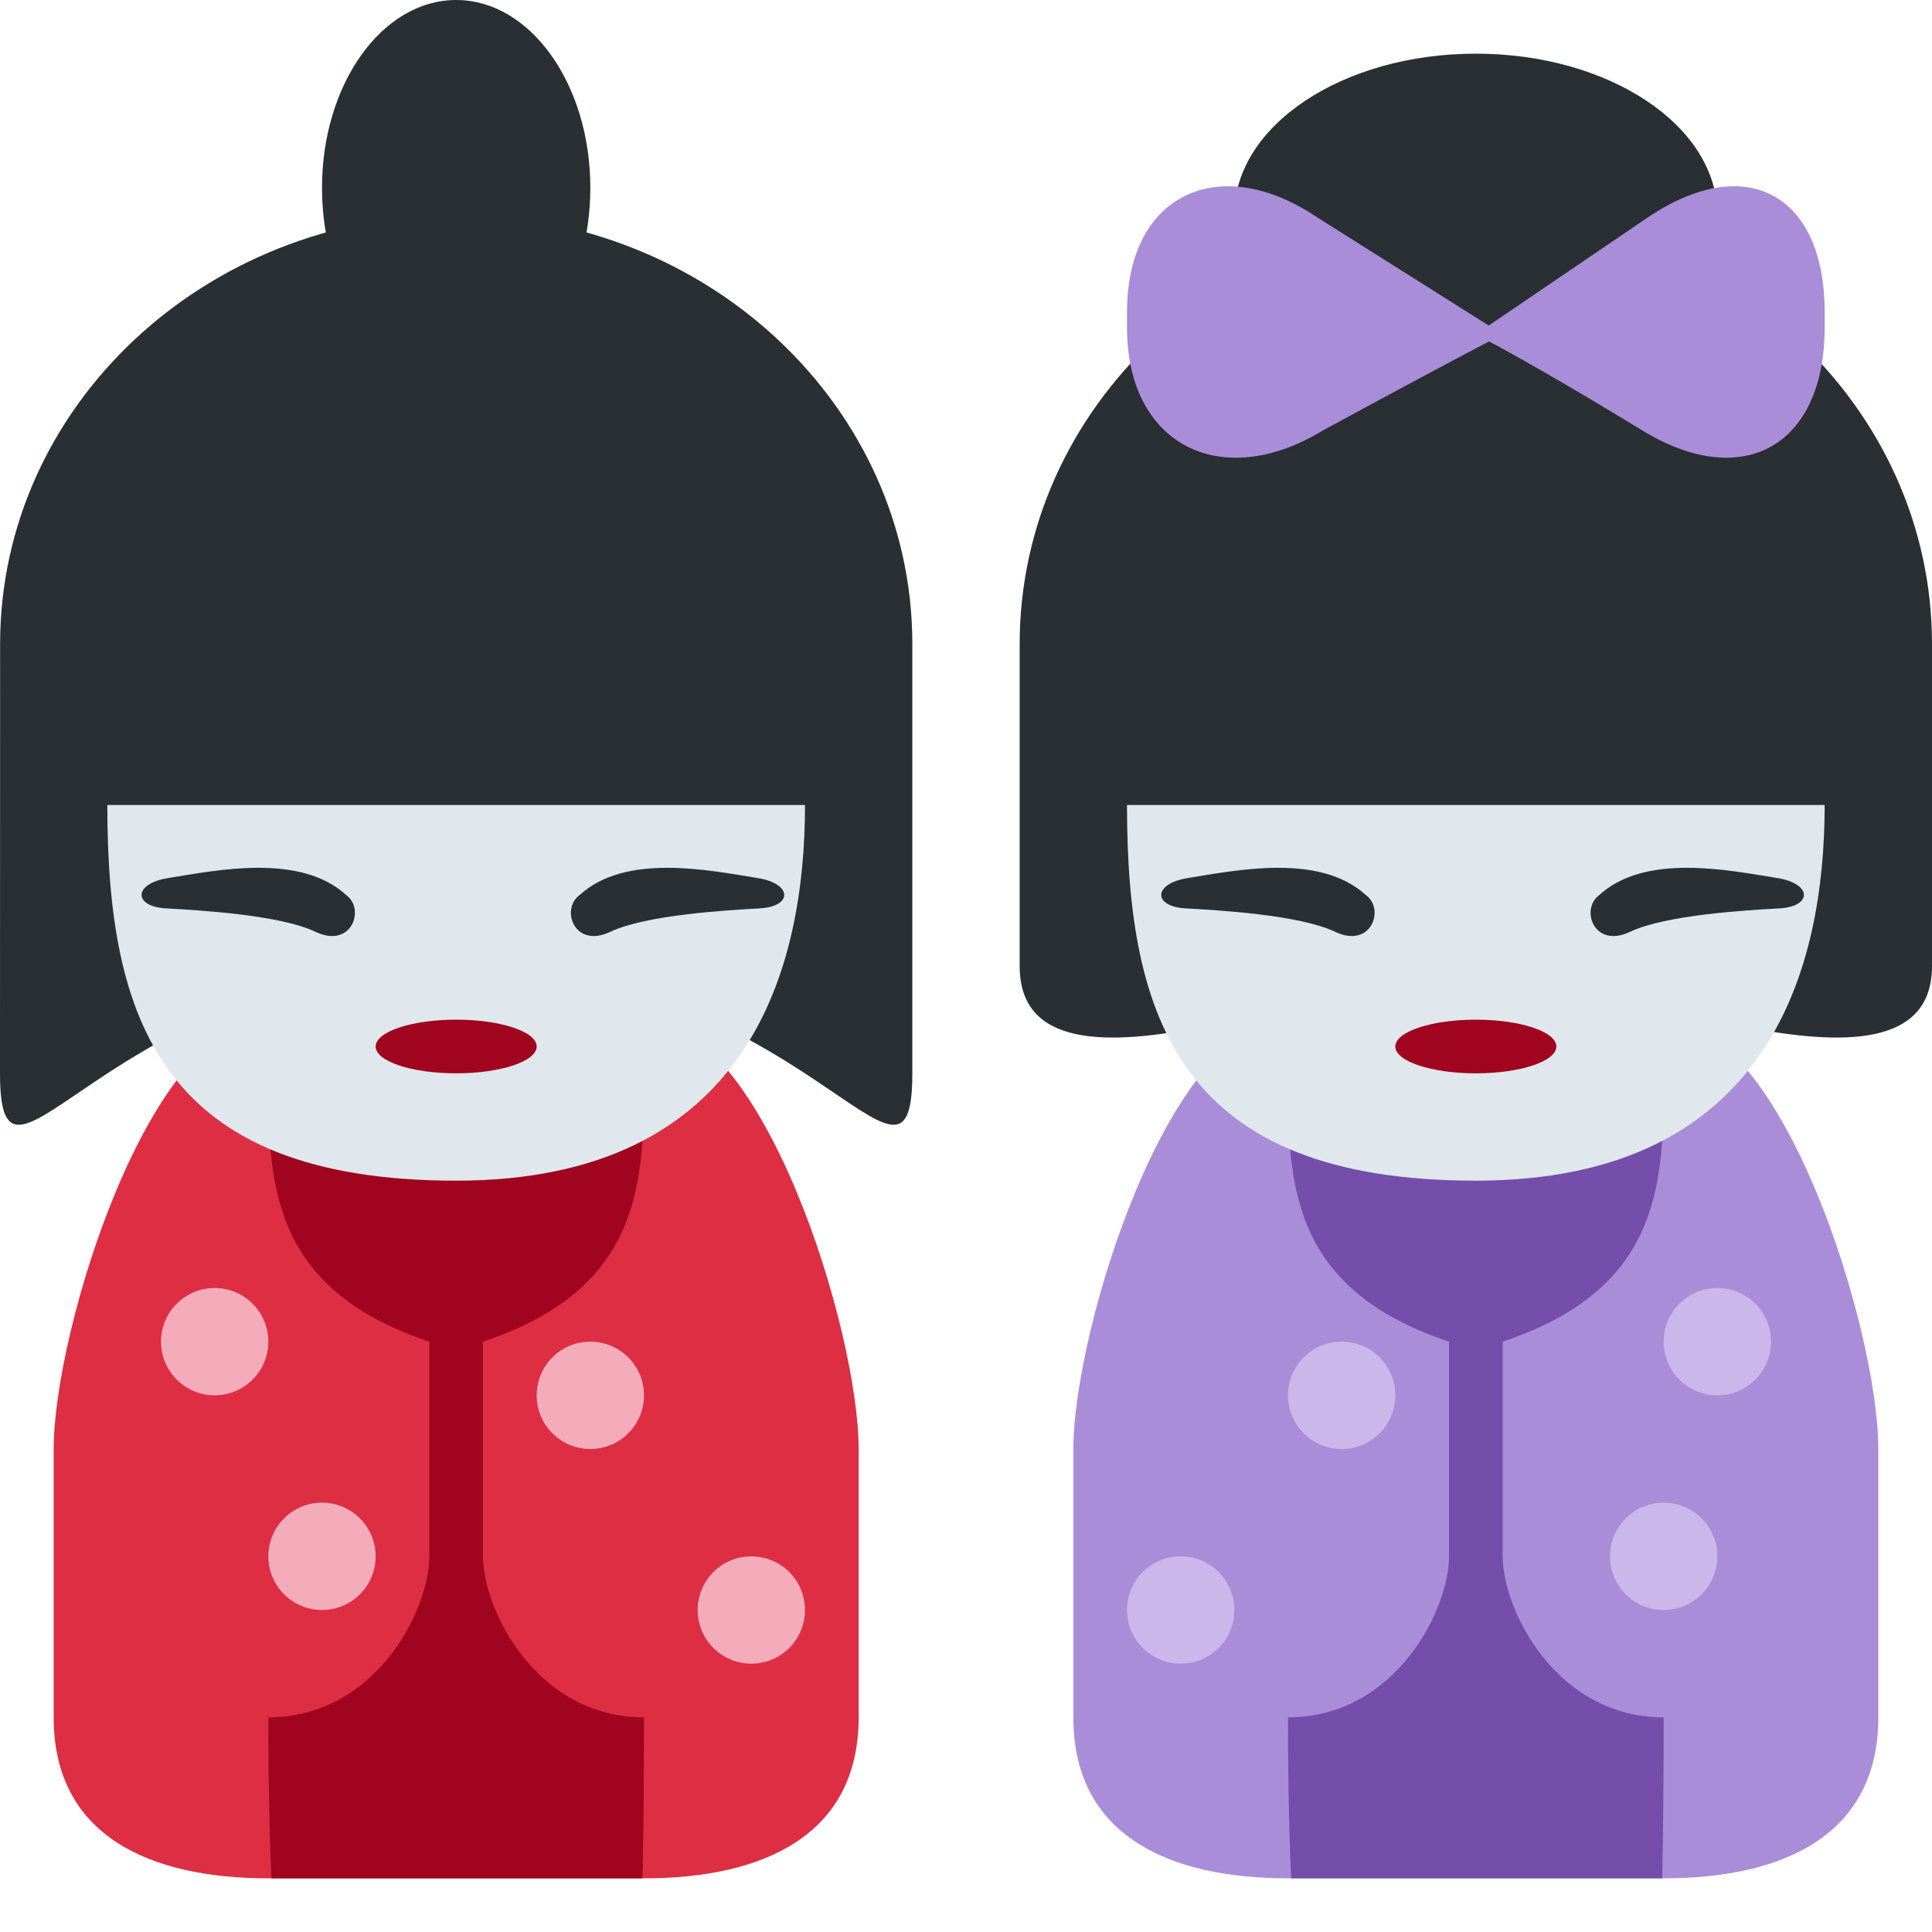
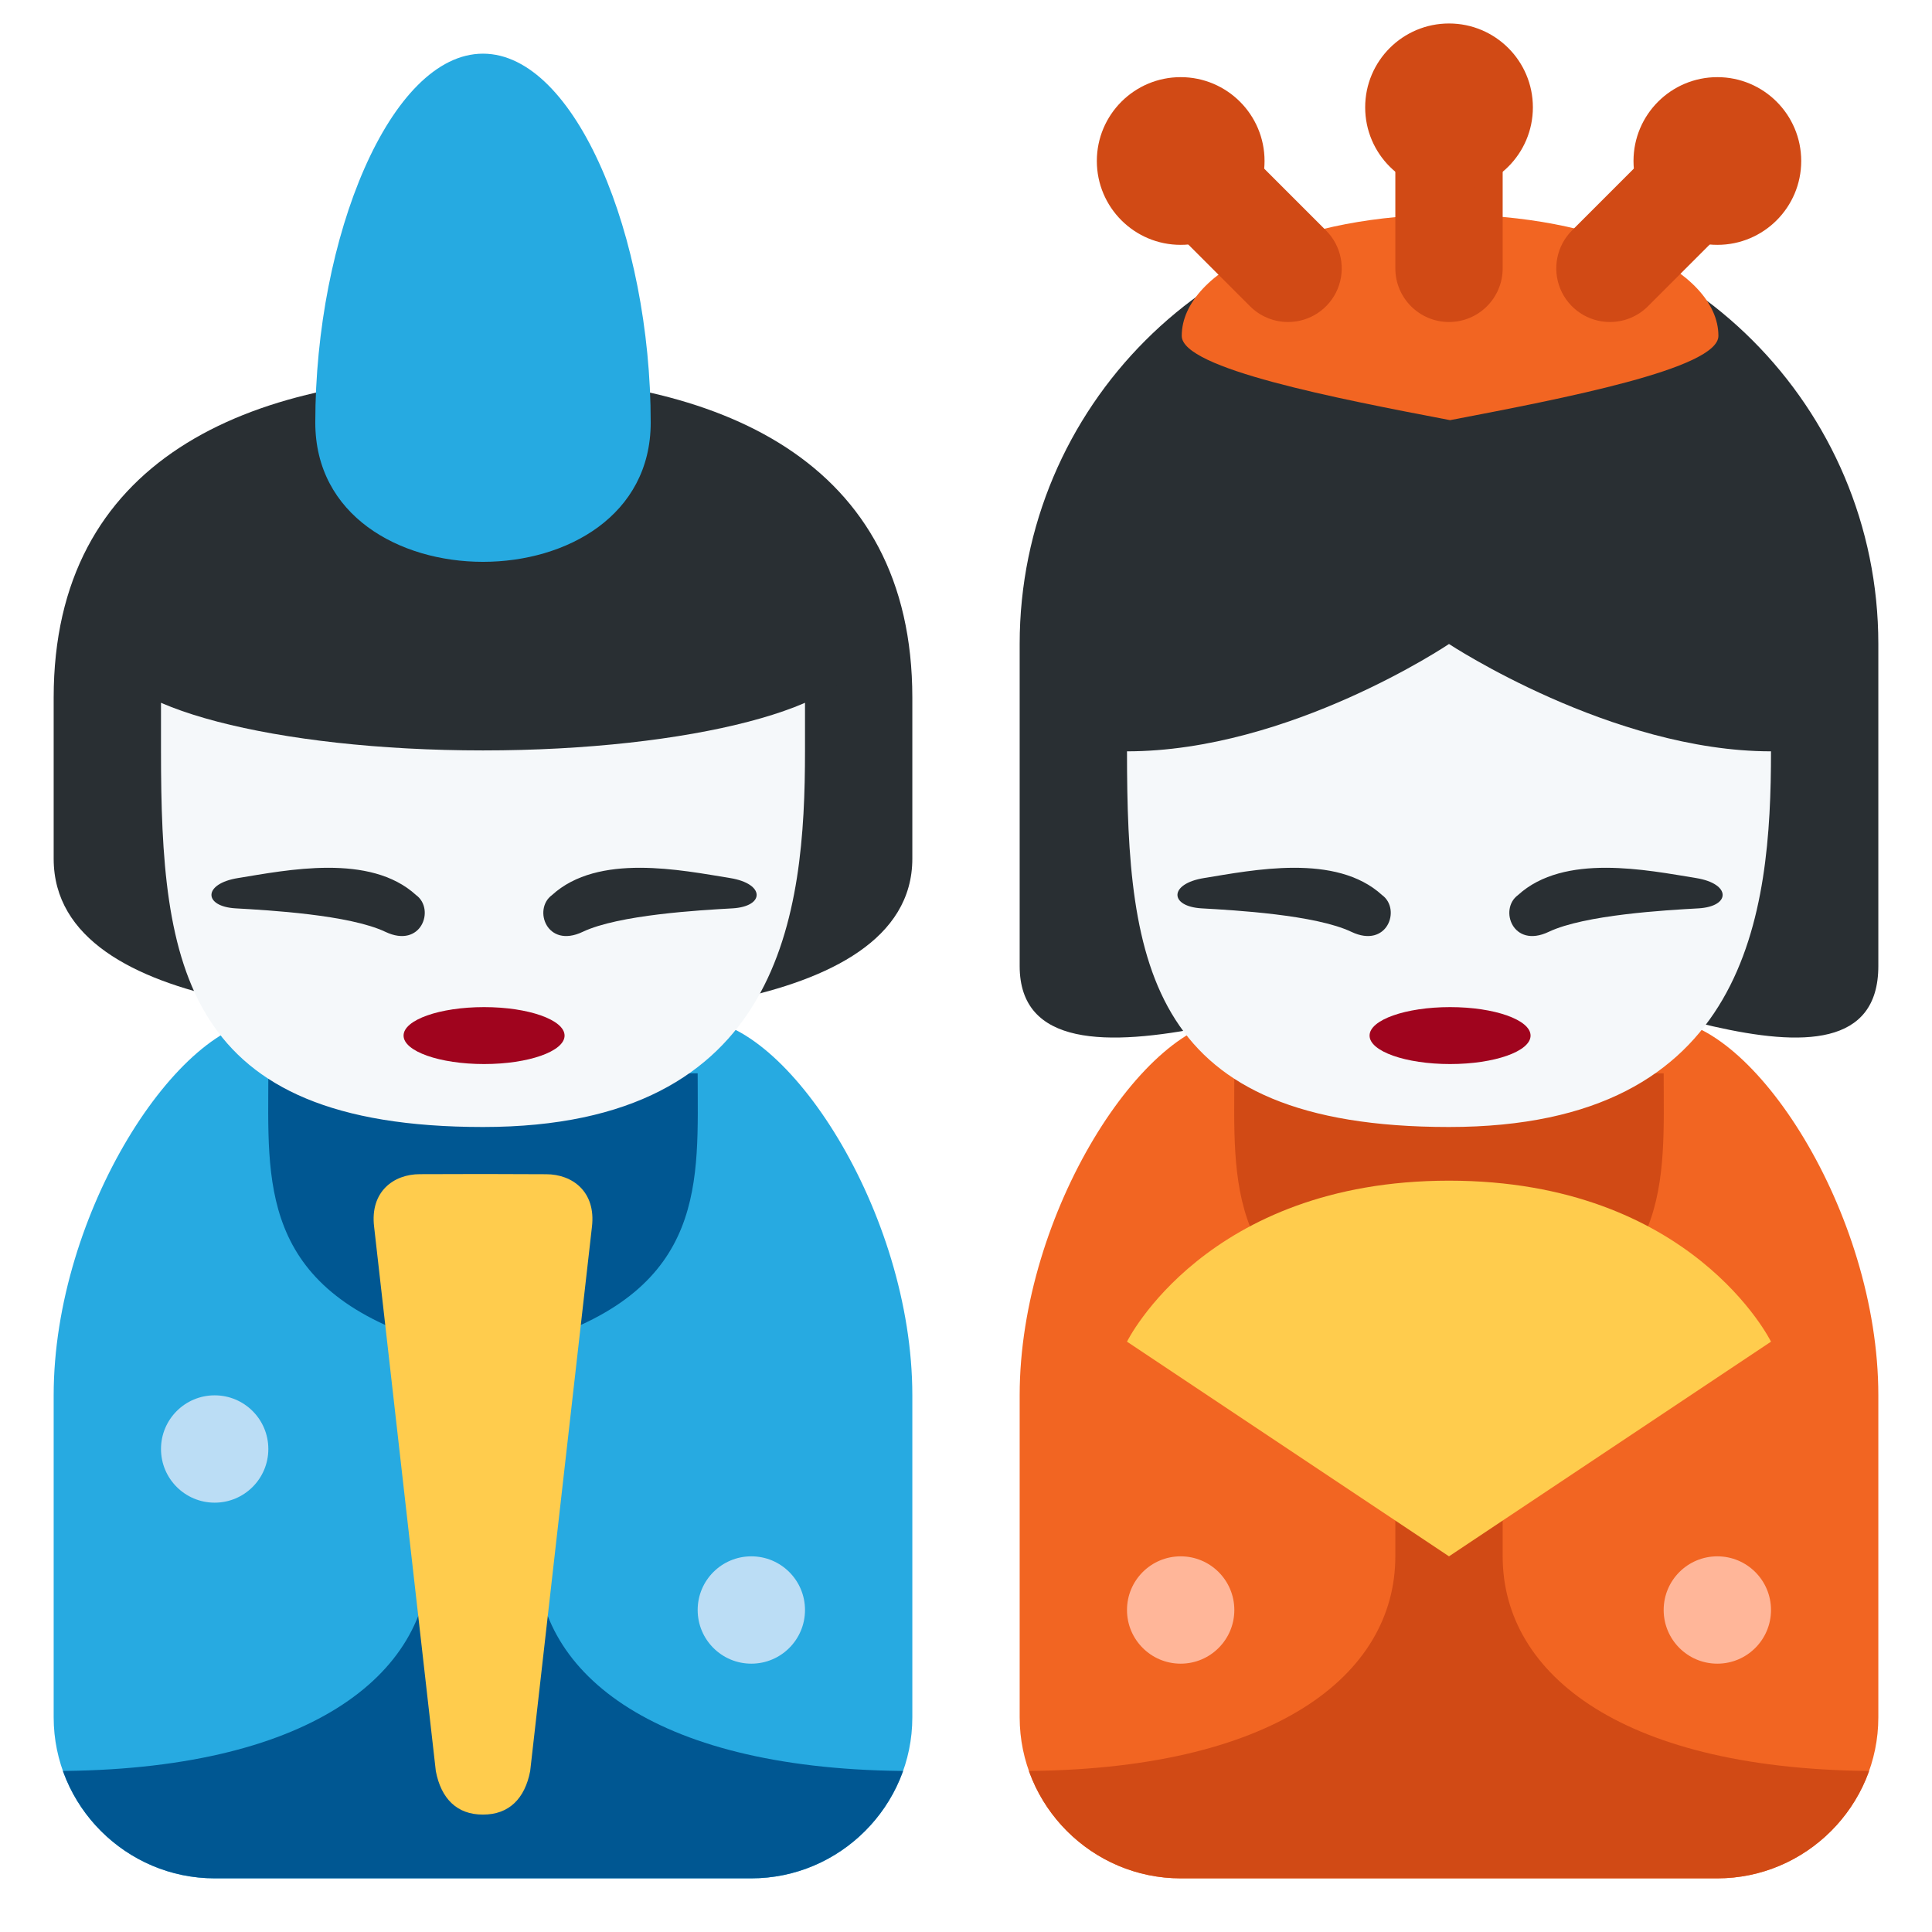
<svg xmlns="http://www.w3.org/2000/svg" viewBox="0 0 45 45">
  <defs>
    <clipPath id="a">
      <path d="M0 36h36V0H0v36z" />
    </clipPath>
    <clipPath id="b">
-       <path d="M24 17c-2.209 0-4-5.791-4-8V4c0-2.209 1.791-3 4-3h7c2.209 0 4 .791 4 3v5c0 2.209-1.791 8-4 8h-7z" />
+       <path d="M27 17h-4c-1.65 0-4-3.584-4-7V4c0-1.65 1.35-3 3-3h10c1.65 0 3 1.35 3 3v6c0 3.416-2.35 7-4 7h-4z" />
    </clipPath>
    <clipPath id="c">
      <path d="M0 36h36V0H0v36z" />
    </clipPath>
    <clipPath id="d">
-       <path d="M5 17c-2.209 0-4-5.791-4-8V4c0-2.209 1.791-3 4-3h7c2.209 0 4 .791 4 3v5c0 2.209-1.791 8-4 8H5z" />
+       <path d="M9 17H5c-1.65 0-4-3.584-4-7V4c0-1.65 1.35-3 3-3h10c1.65 0 3 1.35 3 3v6c0 3.416-2.35 7-4 7H9z" />
    </clipPath>
    <clipPath id="e">
      <path d="M0 36h36V0H0v36z" />
    </clipPath>
  </defs>
  <g clip-path="url(#a)" transform="matrix(1.25 0 0 -1.25 0 45)">
-     <path d="M35 4c0-2.209-1.791-3-4-3h-7c-2.209 0-4 .791-4 3v5c0 2.209 1.791 8 4 8h7c2.209 0 4-5.791 4-8V4z" fill="#aa8dd8" />
+     <path d="M31 17h-8c-1.65 0-4-3.583-4-7V4c0-1.65 1.35-3 3-3h10c1.65 0 3 1.35 3 3v6c0 3.417-2.35 7-4 7" fill="#f26522" />
  </g>
  <g clip-path="url(#b)" transform="matrix(1.25 0 0 -1.25 0 45)">
-     <path d="M28 7v4c3 1 3 3 3 5h-7c0-2 0-4 3-5V7c0-1-1-3-3-3 0-11.851 2.149-7.223 3.416-5.521C28.648-3.983 31-13.709 31 4c-2 0-3 2-3 3" fill="#744eaa" />
+     <path d="M23 16c0-2-.2-4 3-5V7c0-2.219-2.267-4-7-4V1h16v2c-4.733 0-7 1.781-7 4v4c3.2 1 3 3 3 5h-8z" fill="#d14a15" />
  </g>
  <g clip-path="url(#c)" transform="matrix(1.25 0 0 -1.25 0 45)">
-     <path d="M36 24v-6c0-3-6.595 0-8.5 0-2.1 0-8.5-3-8.5 0v6c0 4.418 3.806 8 8.5 8s8.5-3.582 8.5-8" fill="#292f33" />
-     <path d="M34 21c0-3-1-7-6.5-7S21 17 21 21h13z" fill="#e1e8ed" />
-     <path d="M29 16.5c0-.276-.672-.5-1.5-.5s-1.5.224-1.5.5.672.5 1.5.5 1.5-.224 1.5-.5" fill="#a0041e" />
-     <path d="M22.134 19.639c.905.145 2.457.47 3.318-.318.359-.261.099-1.003-.571-.685-.67.319-2.185.404-2.791.438-.605.034-.615.459.044.565M33.117 19.639c-.906.145-2.457.47-3.318-.318-.358-.261-.098-1.003.572-.685.67.319 2.184.404 2.79.438.605.034.615.459-.044.565M32 32c0-1.657-2.015-3-4.5-3S23 30.343 23 32s2.015 3 4.5 3 4.5-1.343 4.5-3" fill="#292f33" />
-     <path d="M30.705 31.949l-2.965-2.015-3.195 2.015c-1.824 1.23-3.545.438-3.545-1.762v-.291c0-2.2 1.766-3.063 3.644-1.92 0 0 1.872 1.019 3.103 1.662 1.204-.643 2.858-1.661 2.858-1.661 1.88-1.144 3.395-.281 3.395 1.919v.29c0 2.2-1.47 2.994-3.295 1.763" fill="#aa8dd8" />
-     <path d="M23 6a1 1 0 1 0-2 0 1 1 0 1 0 2 0M26 10a1 1 0 1 0-2 0 1 1 0 1 0 2 0M32 7a1 1 0 1 0-2 0 1 1 0 1 0 2 0M33 11a1 1 0 1 0-2 0 1 1 0 1 0 2 0" fill="#cbb7ea" />
-     <path d="M16 4c0-2.209-1.791-3-4-3H5c-2.209 0-4 .791-4 3v5c0 2.209 1.791 8 4 8h7c2.209 0 4-5.791 4-8V4z" fill="#dd2e44" />
+     <path d="M13 17H5c-1.65 0-4-3.583-4-7V4c0-1.65 1.35-3 3-3h10c1.65 0 3 1.35 3 3v6c0 3.417-2.35 7-4 7" fill="#27aae1" />
  </g>
  <g clip-path="url(#d)" transform="matrix(1.25 0 0 -1.25 0 45)">
-     <path d="M9 7v4c3 1 3 3 3 5H5c0-2 0-4 3-5V7c0-1-1-3-3-3C5-7.851 7.149-3.223 8.416-1.521 9.649-3.983 12-13.709 12 4c-2 0-3 2-3 3" fill="#a0041e" />
+     <path d="M5 16c0-2-.2-4 3-5V7c0-2.219-2.267-4-7-4V1h16v2c-4.733 0-7 1.781-7 4v4c3.2 1 3 3 3 5H5z" fill="#005792" />
  </g>
  <g clip-path="url(#e)" transform="matrix(1.25 0 0 -1.25 0 45)">
-     <path d="M17 24v-8c0-3-1.999 2-8.499 2S0 13 0 16l.002 8c0 4.418 3.805 8 8.499 8C13.195 32 17 28.418 17 24" fill="#292f33" />
-     <path d="M15 21c0-3-1-7-6.5-7S2 17 2 21h13z" fill="#e1e8ed" />
-     <path d="M11 32.5c0-1.933-1.119-3.5-2.5-3.5C7.12 29 6 30.567 6 32.5S7.12 36 8.5 36c1.381 0 2.5-1.567 2.5-3.5" fill="#292f33" />
-     <path d="M10 16.5c0-.276-.671-.5-1.5-.5s-1.5.224-1.5.5.671.5 1.5.5 1.5-.224 1.5-.5" fill="#a0041e" />
-     <path d="M5 11a1 1 0 1 0-2 0 1 1 0 0 0 2 0M15 6a1 1 0 1 0-2 0 1 1 0 0 0 2 0M12 10a1 1 0 1 0-2 0 1 1 0 0 0 2 0M7 7a1 1 0 1 0-2 0 1 1 0 0 0 2 0" fill="#f4abba" />
-     <path d="M3.134 19.639c.906.145 2.457.47 3.318-.318.358-.261.099-1.003-.571-.685-.67.319-2.185.404-2.79.438-.606.034-.616.459.043.565M14.117 19.639c-.906.145-2.457.47-3.318-.318-.358-.261-.099-1.003.571-.685.67.319 2.185.404 2.79.438.606.034.616.459-.043.565" fill="#292f33" />
+     <path d="M27 14c-4.527 0-6-3-6-3l6-4 6 4s-1.473 3-6 3" fill="#ffcc4d" />
+     <path d="M35 24v-6c0-3-5.707 0-7.5 0-1.976 0-8.5-3-8.5 0v6a8 8 0 0 0 16 0" fill="#292f33" />
+     <path d="M33 22c0-3-.406-7-6-7s-6 3-6 7c3.031 0 6 2 6 2s3.031-2 6-2" fill="#f5f8fa" />
+     <path d="M31.603 19.639c-.906.146-2.457.47-3.318-.318-.358-.261-.098-1.003.572-.685.67.319 2.184.404 2.79.438.605.034.615.459-.044.565M22.436 19.639c.906.146 2.457.47 3.318-.318.358-.261.098-1.003-.572-.685-.669.319-2.184.404-2.789.438-.606.034-.616.459.043.565" fill="#292f33" />
+     <path d="M32.02 29.741c0 1.247-2.24 2.26-5 2.26-2.761 0-5-1.013-5-2.26 0-.61 2.88-1.164 5-1.57 2.12.406 5 .96 5 1.57" fill="#f26522" />
+     <path d="M27 30a1 1 0 0 0-1 1v3a1 1 0 1 0 2 0v-3a1 1 0 0 0-1-1M24 30a.997.997 0 0 0-.707.293l-2 2a.999.999 0 1 0 1.414 1.414l2-2A.999.999 0 0 0 24 30M30 30a.999.999 0 0 0-.707 1.707l2 2a.999.999 0 1 0 1.414-1.414l-2-2A.997.997 0 0 0 30 30" fill="#d14a15" />
+     <path d="M25.52 16.703c0-.293.672-.53 1.5-.53s1.5.237 1.5.53c0 .293-.672.531-1.5.531s-1.5-.238-1.5-.53" fill="#a0041e" />
+     <path d="M17 23v-3c0-3-6.207-3-8-3-1.976 0-8 0-8 3v3c0 4.418 3.582 6 8 6s8-1.582 8-6" fill="#292f33" />
+     <path d="M3 23v-1c0-4 .406-7 6-7s6 4 6 7v1H3z" fill="#f5f8fa" />
+     <path d="M13.603 19.639c-.906.146-2.457.47-3.318-.318-.358-.261-.098-1.003.572-.685.67.319 2.184.404 2.79.438.605.034.615.459-.044.565M4.436 19.639c.906.146 2.457.47 3.318-.318.358-.261.098-1.003-.572-.685-.669.319-2.184.404-2.789.438-.606.034-.616.459.043.565" fill="#292f33" />
+     <path d="M7.52 16.703c0-.293.672-.53 1.5-.53s1.5.237 1.5.53c0 .293-.672.531-1.5.531s-1.5-.238-1.5-.53" fill="#a0041e" />
+     <path d="M28.563 34a1.562 1.562 0 1 0-3.125 0 1.562 1.562 0 0 0 3.125 0M23.563 33a1.562 1.562 0 1 0-3.125 0 1.562 1.562 0 0 0 3.125 0M33.563 33a1.562 1.562 0 1 0-3.125 0 1.562 1.562 0 0 0 3.125 0" fill="#d14a15" />
+     <path d="M5 9a1 1 0 1 0-2 0 1 1 0 0 0 2 0M15 6a1 1 0 1 0-2 0 1 1 0 0 0 2 0" fill="#bbddf5" />
+     <path d="M23 6a1 1 0 1 0-2 0 1 1 0 0 0 2 0M33 6a1 1 0 1 0-2 0 1 1 0 0 0 2 0" fill="#ffb699" />
+     <path d="M10.181 14.12l-1.18.004-1.18-.003c-.485-.001-.929-.324-.85-.98L8.121 2.998c.098-.513.394-.812.878-.81.484-.002.781.297.88.81L11.03 13.14c.078.656-.366.979-.85.98" fill="#ffcc4d" />
+     <path d="M16 23.847c0-1.01-3.134-1.83-7-1.83s-7 .82-7 1.83c0 1.011 3.134 1.83 7 1.83s7-.819 7-1.83" fill="#292f33" />
+     <path d="M12.125 28.126c0-3.46-6.25-3.46-6.25 0S7.274 35 9 35s3.125-3.414 3.125-6.874" fill="#26aae1" />
  </g>
</svg>
